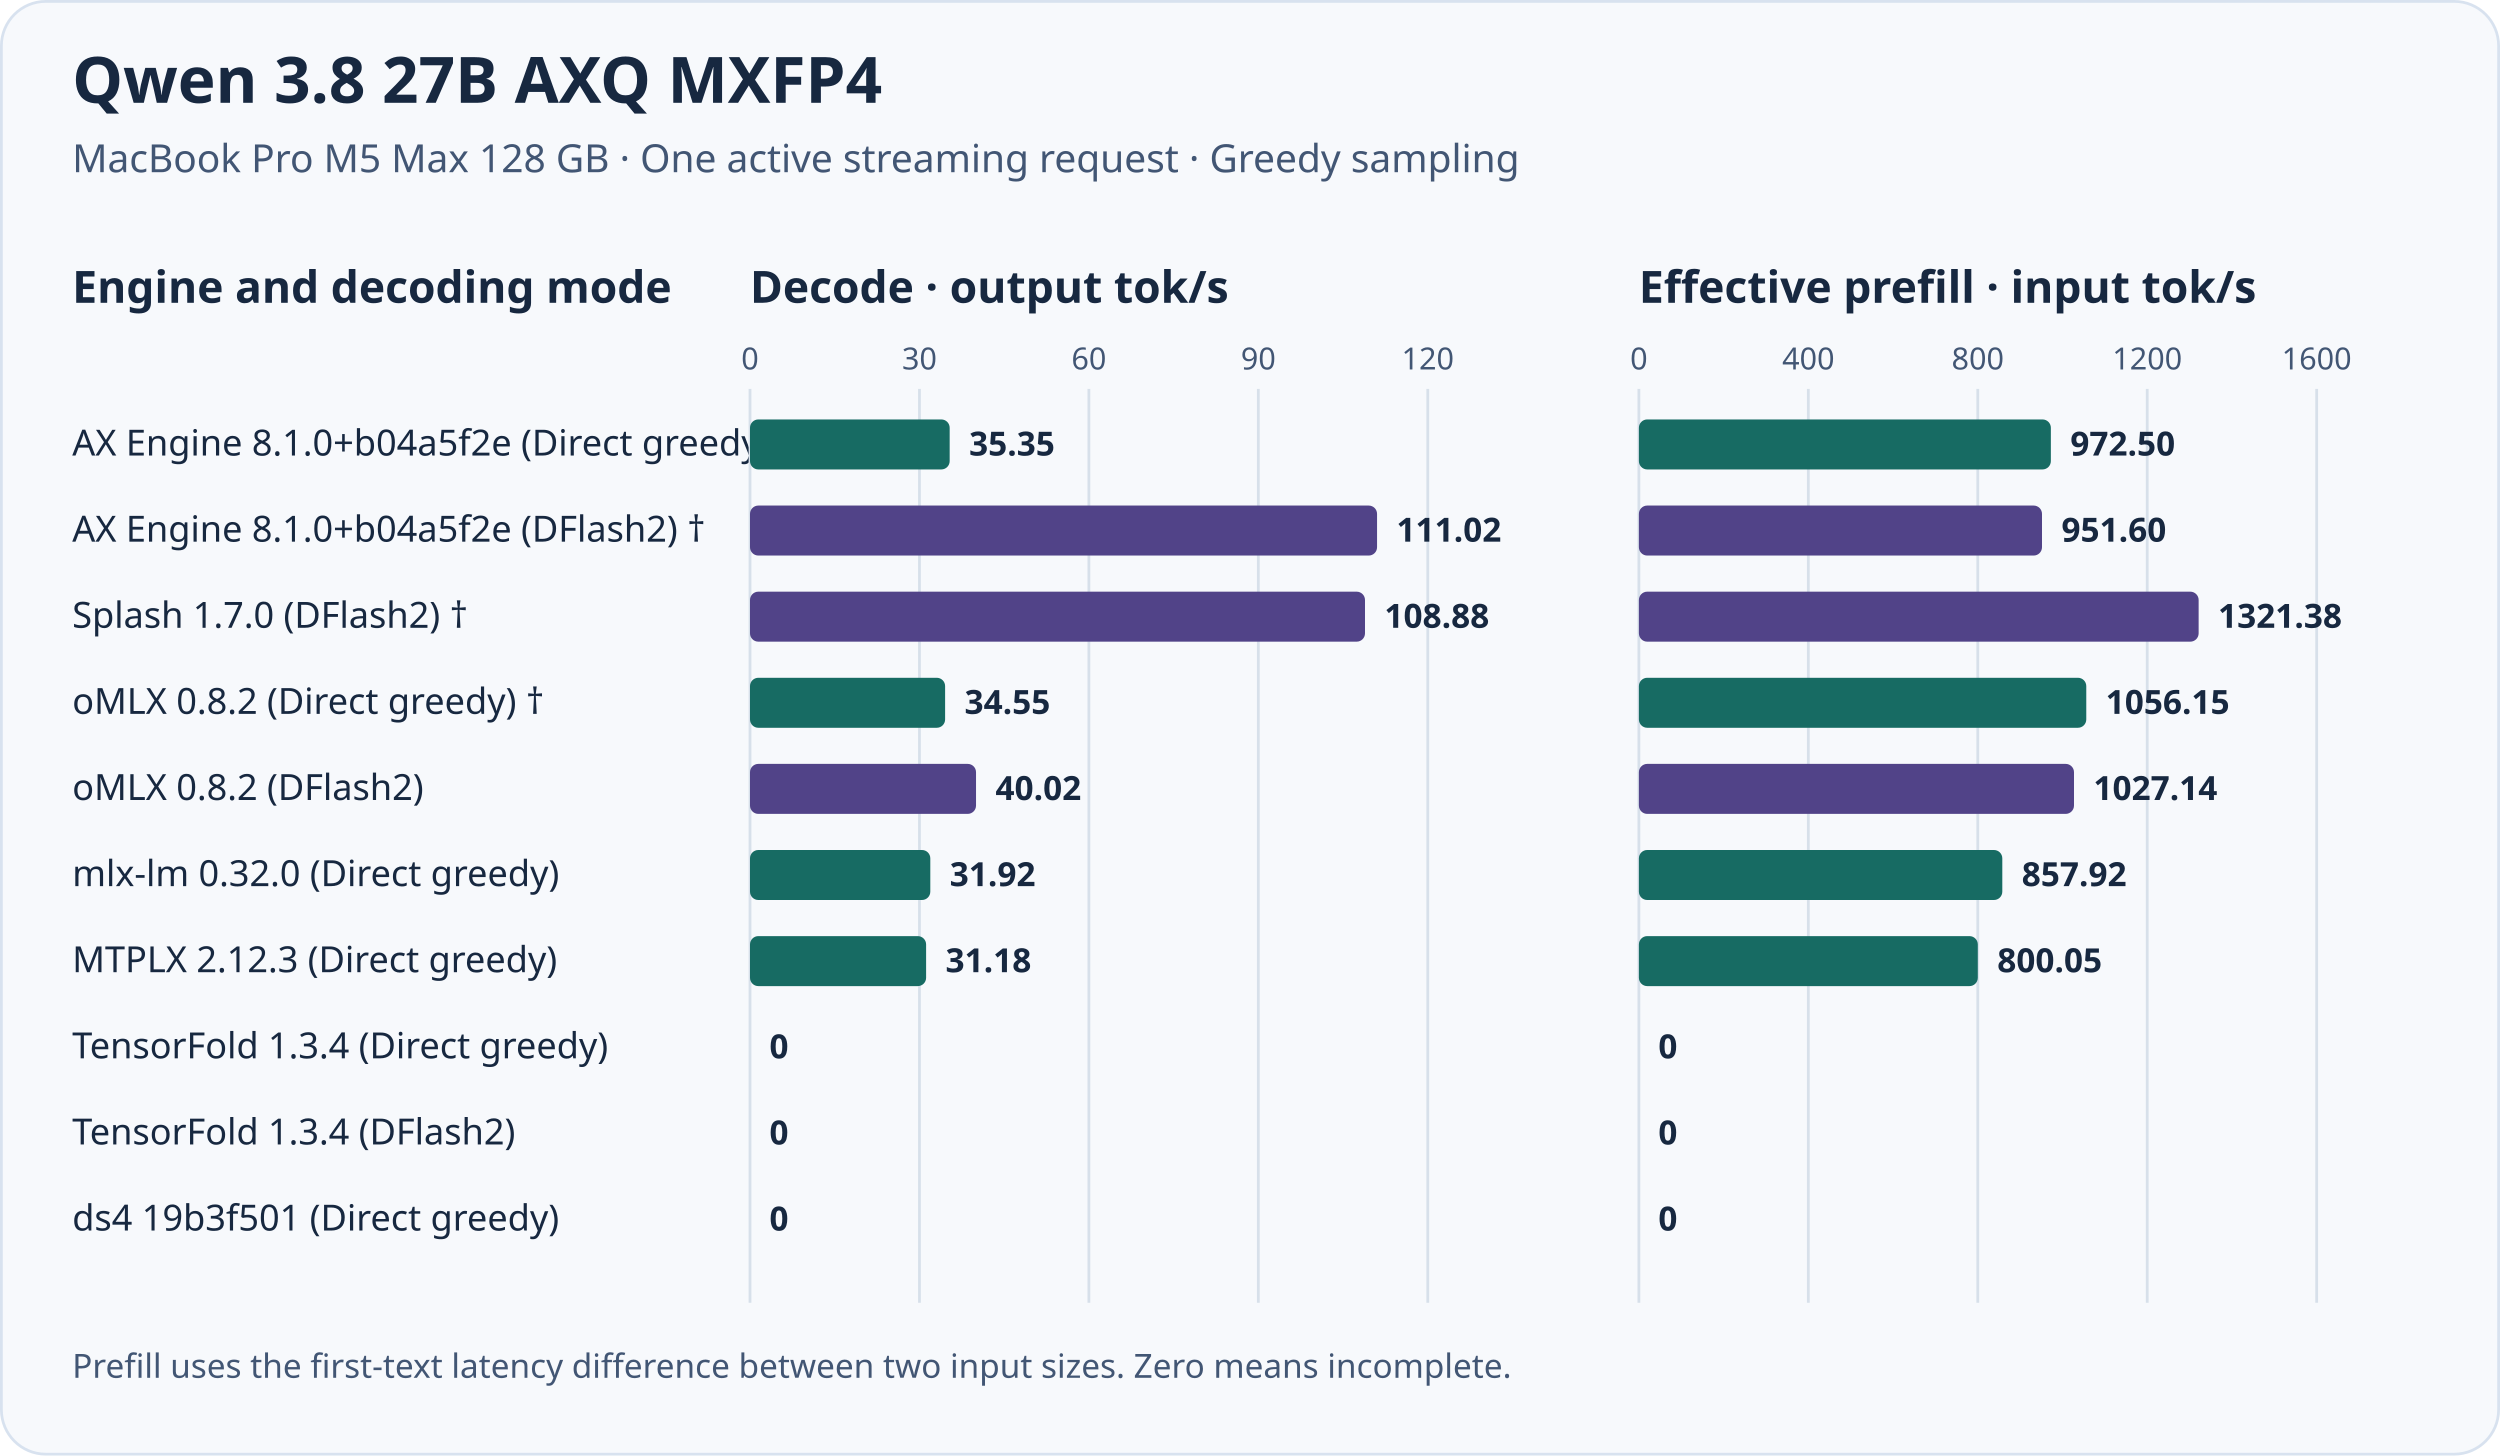
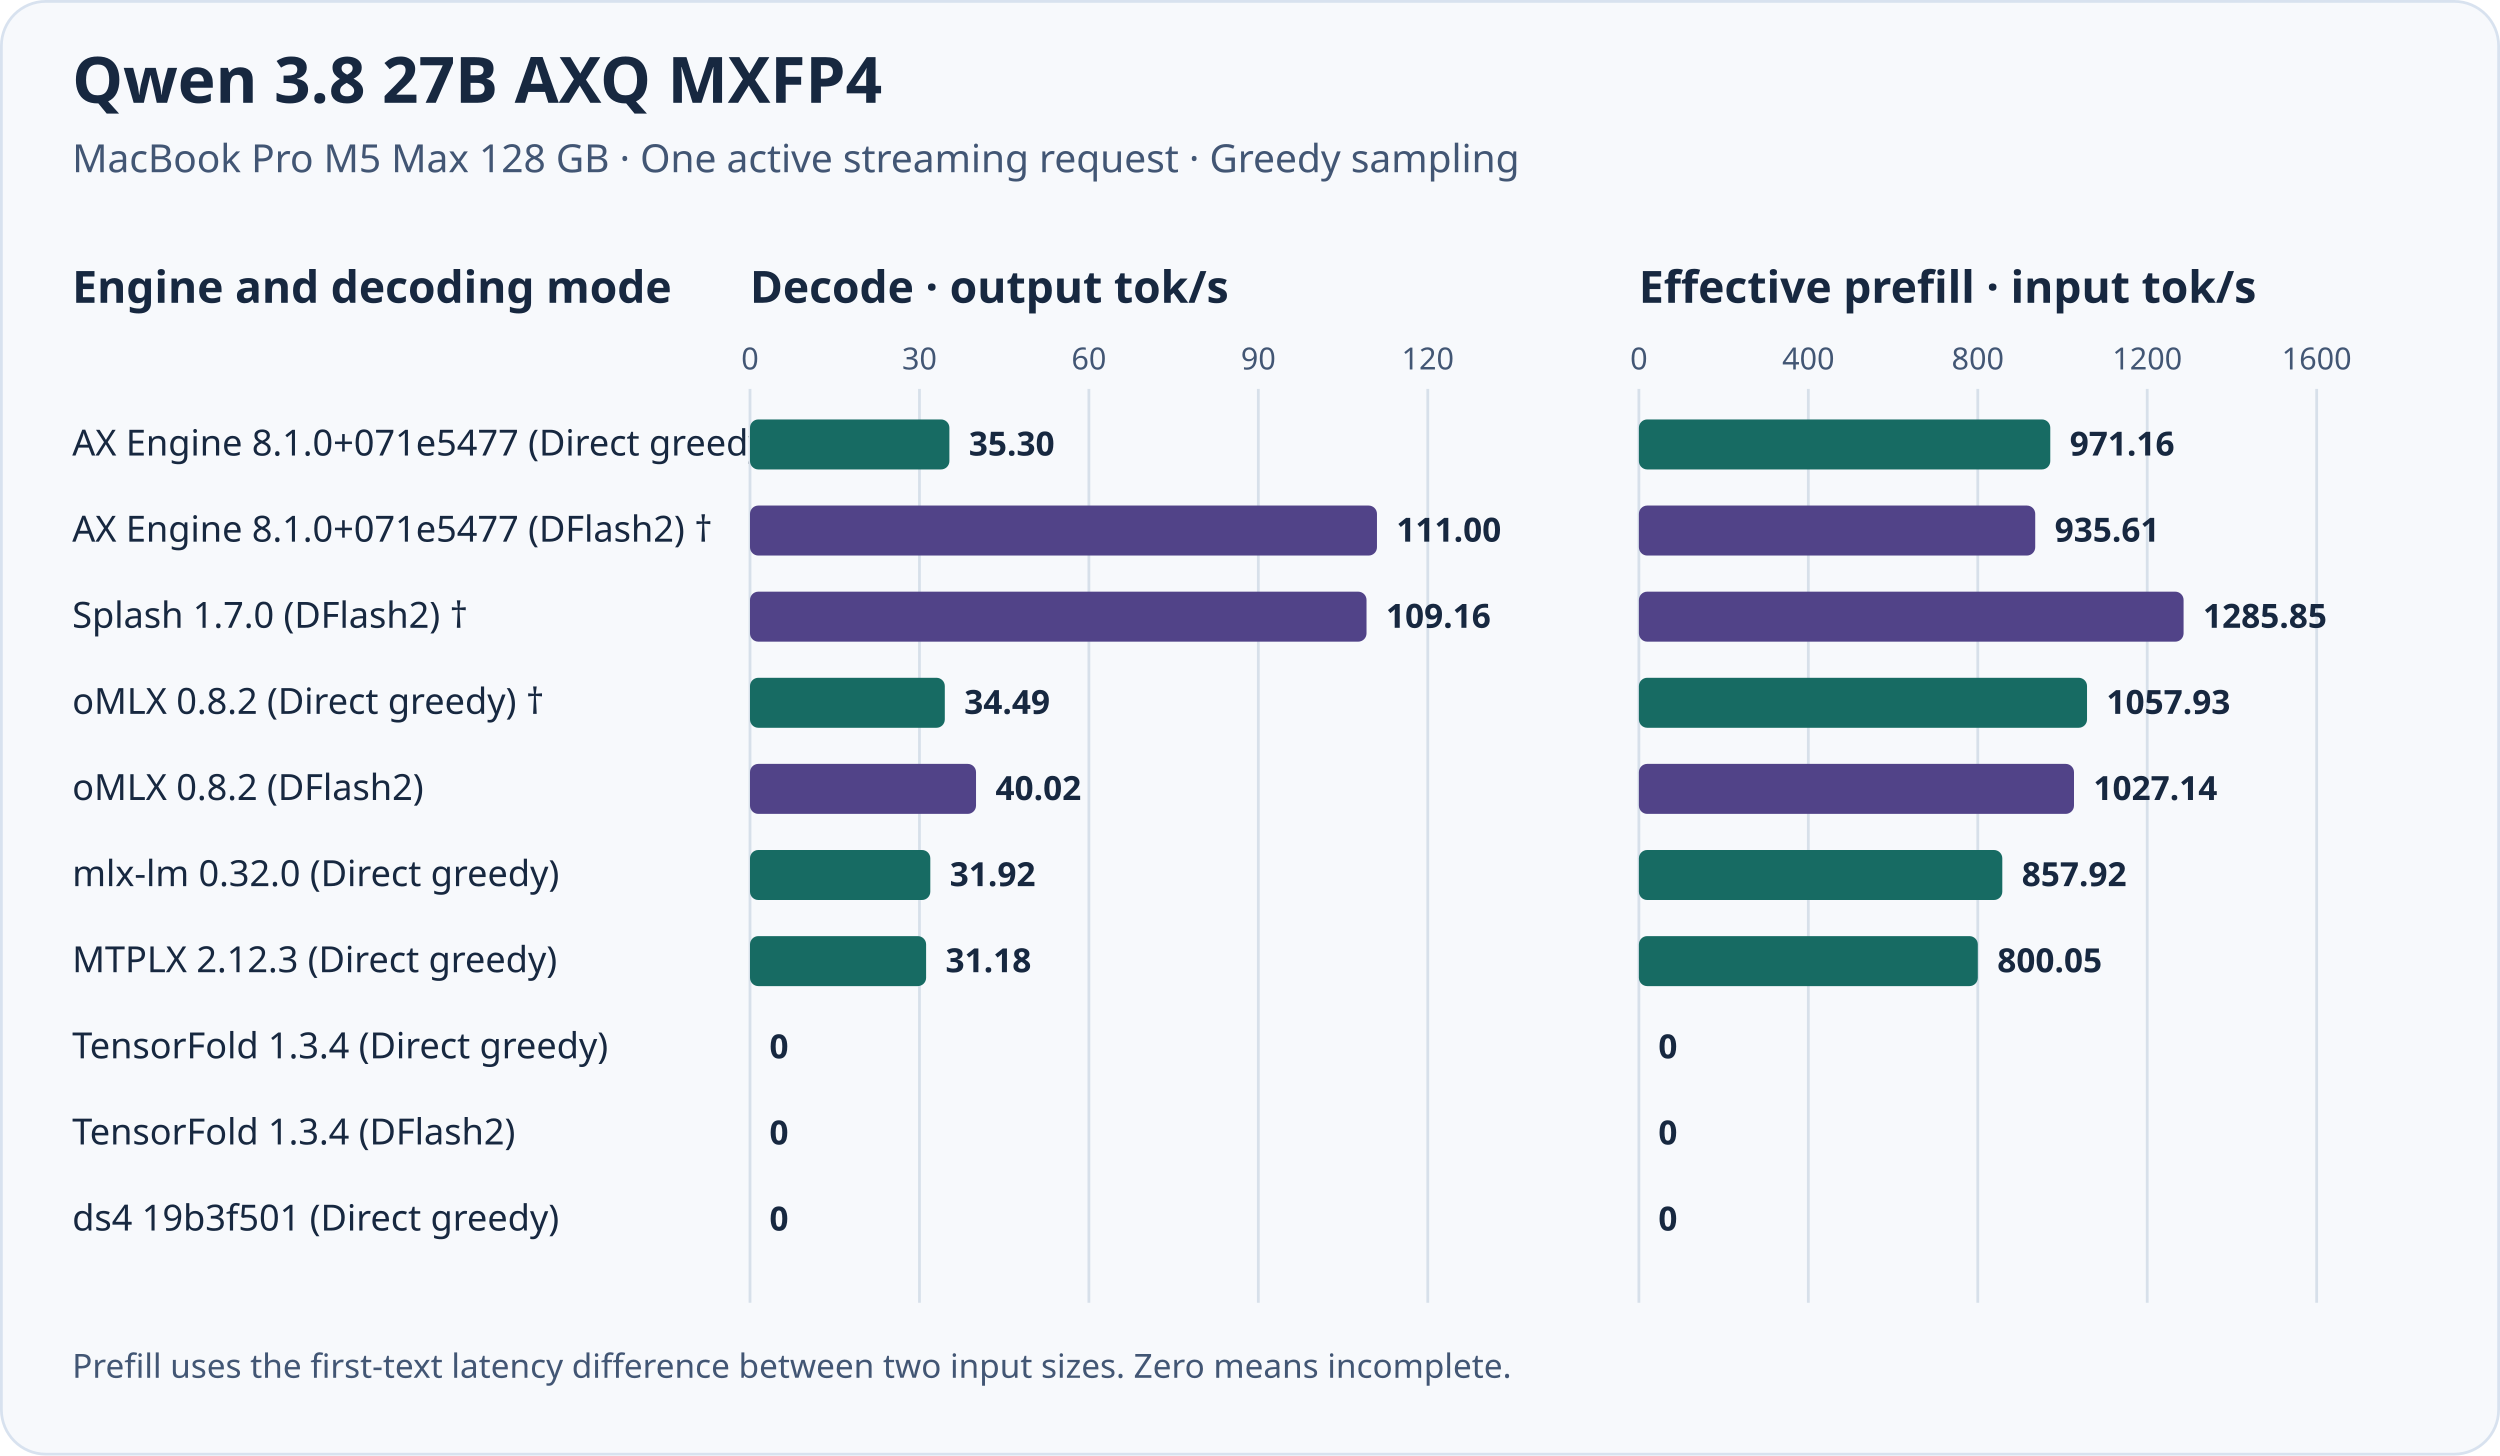
<svg xmlns="http://www.w3.org/2000/svg" width="900" height="524" viewBox="0 0 900 524" role="img" aria-labelledby="title desc">
  <rect x="0.5" y="0.5" width="899" height="523" rx="16" fill="#f7f9fc" stroke="#d8e2ef" />
  <g font-family="system-ui, sans-serif" fill="#172840">
    <text x="26" y="37" font-size="23" font-weight="700">Qwen 3.8 27B AXQ MXFP4</text>
    <text x="26" y="62" font-size="14" fill="#425674">MacBook Pro M5 Max 128 GB · One active streaming request · Greedy sampling</text>
    <text x="26" y="109" font-size="16" font-weight="700">Engine and decoding mode</text>
-     <text x="26" y="164" font-size="13">AX Engine 8.1.0+b04a5f2e (Direct greedy) †</text>
-     <text x="26" y="195" font-size="13">AX Engine 8.1.0+b04a5f2e (DFlash2) †</text>
+     <text x="26" y="164" font-size="13">AX Engine 8.1.0+071e5477 (Direct greedy) †</text>
+     <text x="26" y="195" font-size="13">AX Engine 8.1.0+071e5477 (DFlash2) †</text>
    <text x="26" y="226" font-size="13">Splash 1.7.0 (DFlash2) †</text>
    <text x="26" y="257" font-size="13">oMLX 0.8.2 (Direct greedy) †</text>
    <text x="26" y="288" font-size="13">oMLX 0.8.2 (DFlash2)</text>
    <text x="26" y="319" font-size="13">mlx-lm 0.32.0 (Direct greedy)</text>
    <text x="26" y="350" font-size="13">MTPLX 2.12.3 (Direct greedy)</text>
    <text x="26" y="381" font-size="13">TensorFold 1.3.4 (Direct greedy)</text>
    <text x="26" y="412" font-size="13">TensorFold 1.3.4 (DFlash2)</text>
    <text x="26" y="443" font-size="13">ds4 19b3f501 (Direct greedy)</text>
    <text x="270" y="109" font-size="16" font-weight="700">Decode · output tok/s</text>
    <line x1="270" x2="270" y1="140" y2="469" stroke="#d7e0ea" />
    <text x="270" y="133" text-anchor="middle" font-size="11" fill="#425674">0</text>
    <line x1="331" x2="331" y1="140" y2="469" stroke="#d7e0ea" />
    <text x="331" y="133" text-anchor="middle" font-size="11" fill="#425674">30</text>
    <line x1="392" x2="392" y1="140" y2="469" stroke="#d7e0ea" />
    <text x="392" y="133" text-anchor="middle" font-size="11" fill="#425674">60</text>
    <line x1="453" x2="453" y1="140" y2="469" stroke="#d7e0ea" />
    <text x="453" y="133" text-anchor="middle" font-size="11" fill="#425674">90</text>
    <line x1="514" x2="514" y1="140" y2="469" stroke="#d7e0ea" />
    <text x="514" y="133" text-anchor="middle" font-size="11" fill="#425674">120</text>
-     <rect x="270" y="151" width="71.88" height="18" rx="3" fill="#176b63" />
-     <text x="348.88" y="164" font-size="12" font-weight="600">35.35</text>
-     <rect x="270" y="182" width="225.74" height="18" rx="3" fill="#514388" />
-     <text x="502.74" y="195" font-size="12" font-weight="600">111.02</text>
-     <rect x="270" y="213" width="221.40" height="18" rx="3" fill="#514388" />
-     <text x="498.40" y="226" font-size="12" font-weight="600">108.88</text>
-     <rect x="270" y="244" width="70.24" height="18" rx="3" fill="#176b63" />
-     <text x="347.24" y="257" font-size="12" font-weight="600">34.55</text>
+     <rect x="270" y="151" width="71.78" height="18" rx="3" fill="#176b63" />
+     <text x="348.78" y="164" font-size="12" font-weight="600">35.30</text>
+     <rect x="270" y="182" width="225.71" height="18" rx="3" fill="#514388" />
+     <text x="502.71" y="195" font-size="12" font-weight="600">111.00</text>
+     <rect x="270" y="213" width="221.95" height="18" rx="3" fill="#514388" />
+     <text x="498.95" y="226" font-size="12" font-weight="600">109.16</text>
+     <rect x="270" y="244" width="70.13" height="18" rx="3" fill="#176b63" />
+     <text x="347.13" y="257" font-size="12" font-weight="600">34.49</text>
    <rect x="270" y="275" width="81.37" height="18" rx="3" fill="#514388" />
    <text x="358.37" y="288" font-size="12" font-weight="600">40.02</text>
    <rect x="270" y="306" width="64.91" height="18" rx="3" fill="#176b63" />
    <text x="341.91" y="319" font-size="12" font-weight="600">31.92</text>
    <rect x="270" y="337" width="63.40" height="18" rx="3" fill="#176b63" />
    <text x="340.40" y="350" font-size="12" font-weight="600">31.18</text>
    <text x="277.00" y="381" font-size="12" font-weight="600">0</text>
    <text x="277.00" y="412" font-size="12" font-weight="600">0</text>
    <text x="277.00" y="443" font-size="12" font-weight="600">0</text>
    <text x="590" y="109" font-size="16" font-weight="700">Effective prefill · input tok/s</text>
    <line x1="590" x2="590" y1="140" y2="469" stroke="#d7e0ea" />
    <text x="590" y="133" text-anchor="middle" font-size="11" fill="#425674">0</text>
    <line x1="651" x2="651" y1="140" y2="469" stroke="#d7e0ea" />
    <text x="651" y="133" text-anchor="middle" font-size="11" fill="#425674">400</text>
    <line x1="712" x2="712" y1="140" y2="469" stroke="#d7e0ea" />
    <text x="712" y="133" text-anchor="middle" font-size="11" fill="#425674">800</text>
    <line x1="773" x2="773" y1="140" y2="469" stroke="#d7e0ea" />
    <text x="773" y="133" text-anchor="middle" font-size="11" fill="#425674">1200</text>
    <line x1="834" x2="834" y1="140" y2="469" stroke="#d7e0ea" />
    <text x="834" y="133" text-anchor="middle" font-size="11" fill="#425674">1600</text>
-     <rect x="590" y="151" width="148.31" height="18" rx="3" fill="#176b63" />
-     <text x="745.31" y="164" font-size="12" font-weight="600">972.50</text>
-     <rect x="590" y="182" width="145.12" height="18" rx="3" fill="#514388" />
-     <text x="742.12" y="195" font-size="12" font-weight="600">951.60</text>
-     <rect x="590" y="213" width="201.51" height="18" rx="3" fill="#514388" />
-     <text x="798.51" y="226" font-size="12" font-weight="600">1321.38</text>
-     <rect x="590" y="244" width="161.06" height="18" rx="3" fill="#176b63" />
-     <text x="758.06" y="257" font-size="12" font-weight="600">1056.15</text>
+     <rect x="590" y="151" width="148.10" height="18" rx="3" fill="#176b63" />
+     <text x="745.10" y="164" font-size="12" font-weight="600">971.16</text>
+     <rect x="590" y="182" width="142.68" height="18" rx="3" fill="#514388" />
+     <text x="739.68" y="195" font-size="12" font-weight="600">935.61</text>
+     <rect x="590" y="213" width="196.09" height="18" rx="3" fill="#514388" />
+     <text x="793.09" y="226" font-size="12" font-weight="600">1285.85</text>
+     <rect x="590" y="244" width="161.33" height="18" rx="3" fill="#176b63" />
+     <text x="758.33" y="257" font-size="12" font-weight="600">1057.93</text>
    <rect x="590" y="275" width="156.64" height="18" rx="3" fill="#514388" />
    <text x="753.64" y="288" font-size="12" font-weight="600">1027.14</text>
    <rect x="590" y="306" width="130.83" height="18" rx="3" fill="#176b63" />
    <text x="727.83" y="319" font-size="12" font-weight="600">857.92</text>
    <rect x="590" y="337" width="122.01" height="18" rx="3" fill="#176b63" />
    <text x="719.01" y="350" font-size="12" font-weight="600">800.05</text>
    <text x="597.00" y="381" font-size="12" font-weight="600">0</text>
    <text x="597.00" y="412" font-size="12" font-weight="600">0</text>
    <text x="597.00" y="443" font-size="12" font-weight="600">0</text>
    <text x="26" y="496" font-size="12" fill="#425674">Prefill uses the first-text latency difference between two input sizes. Zero means incomplete.</text>
  </g>
</svg>
